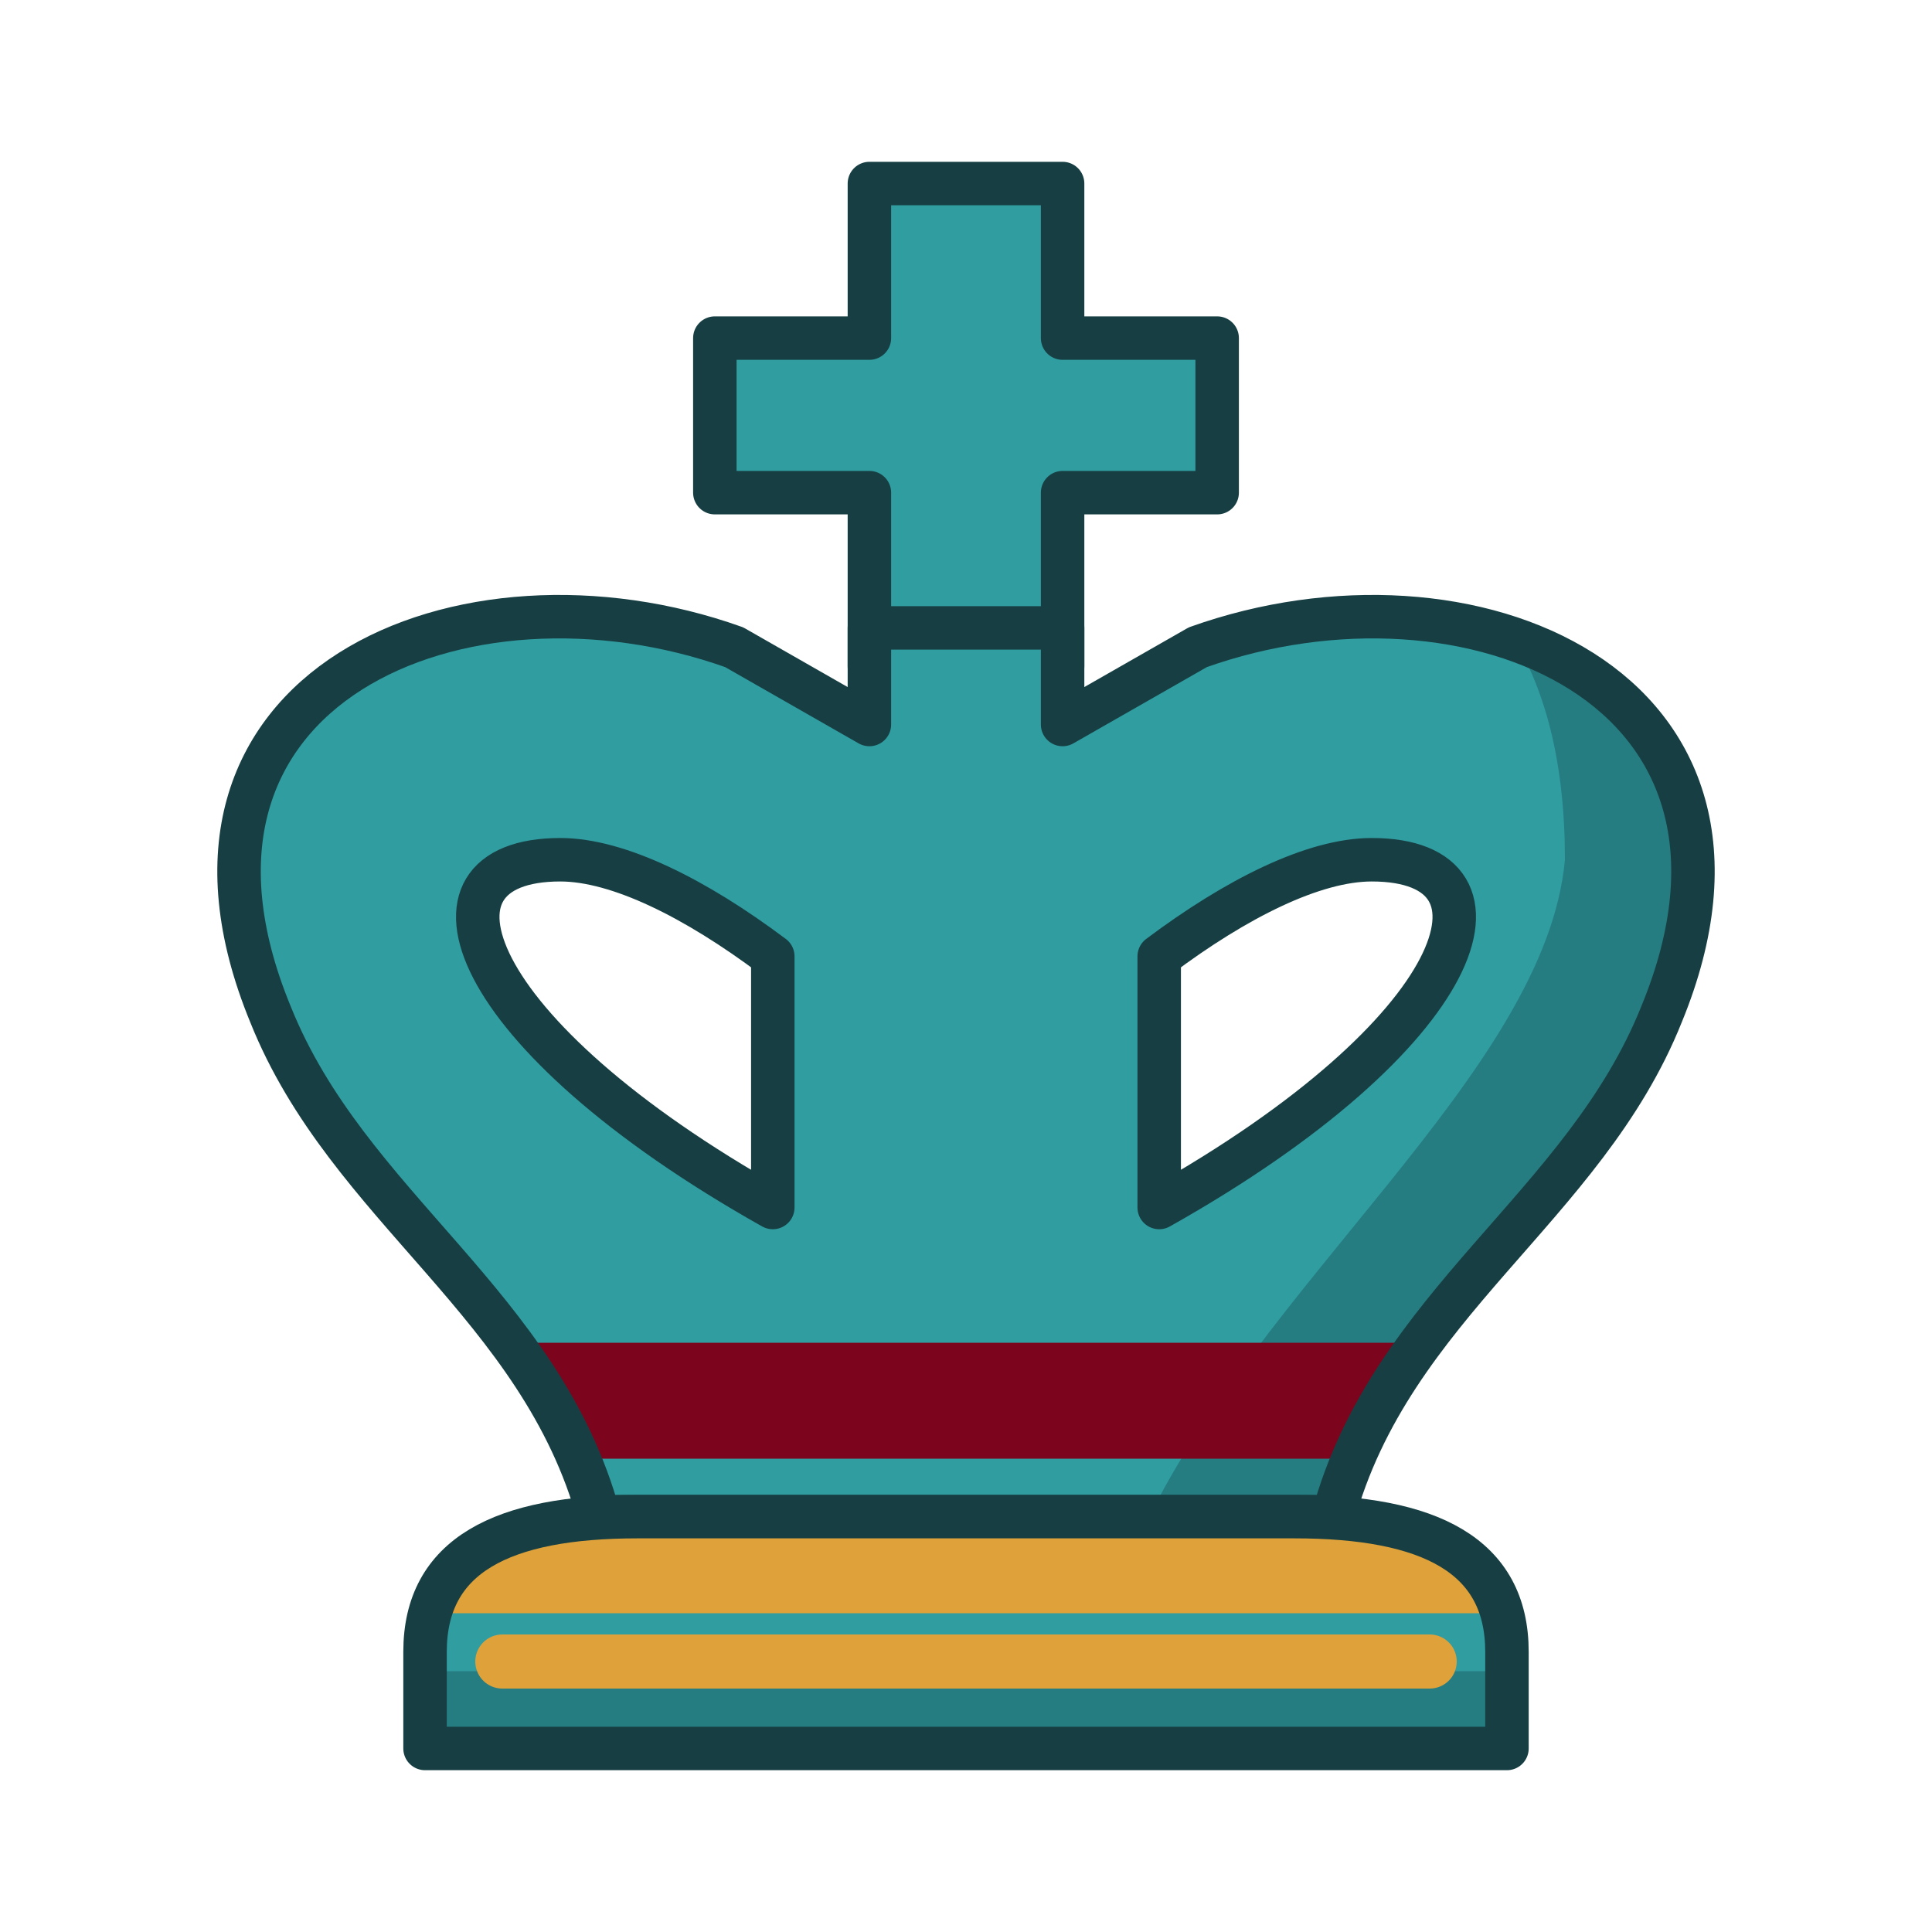
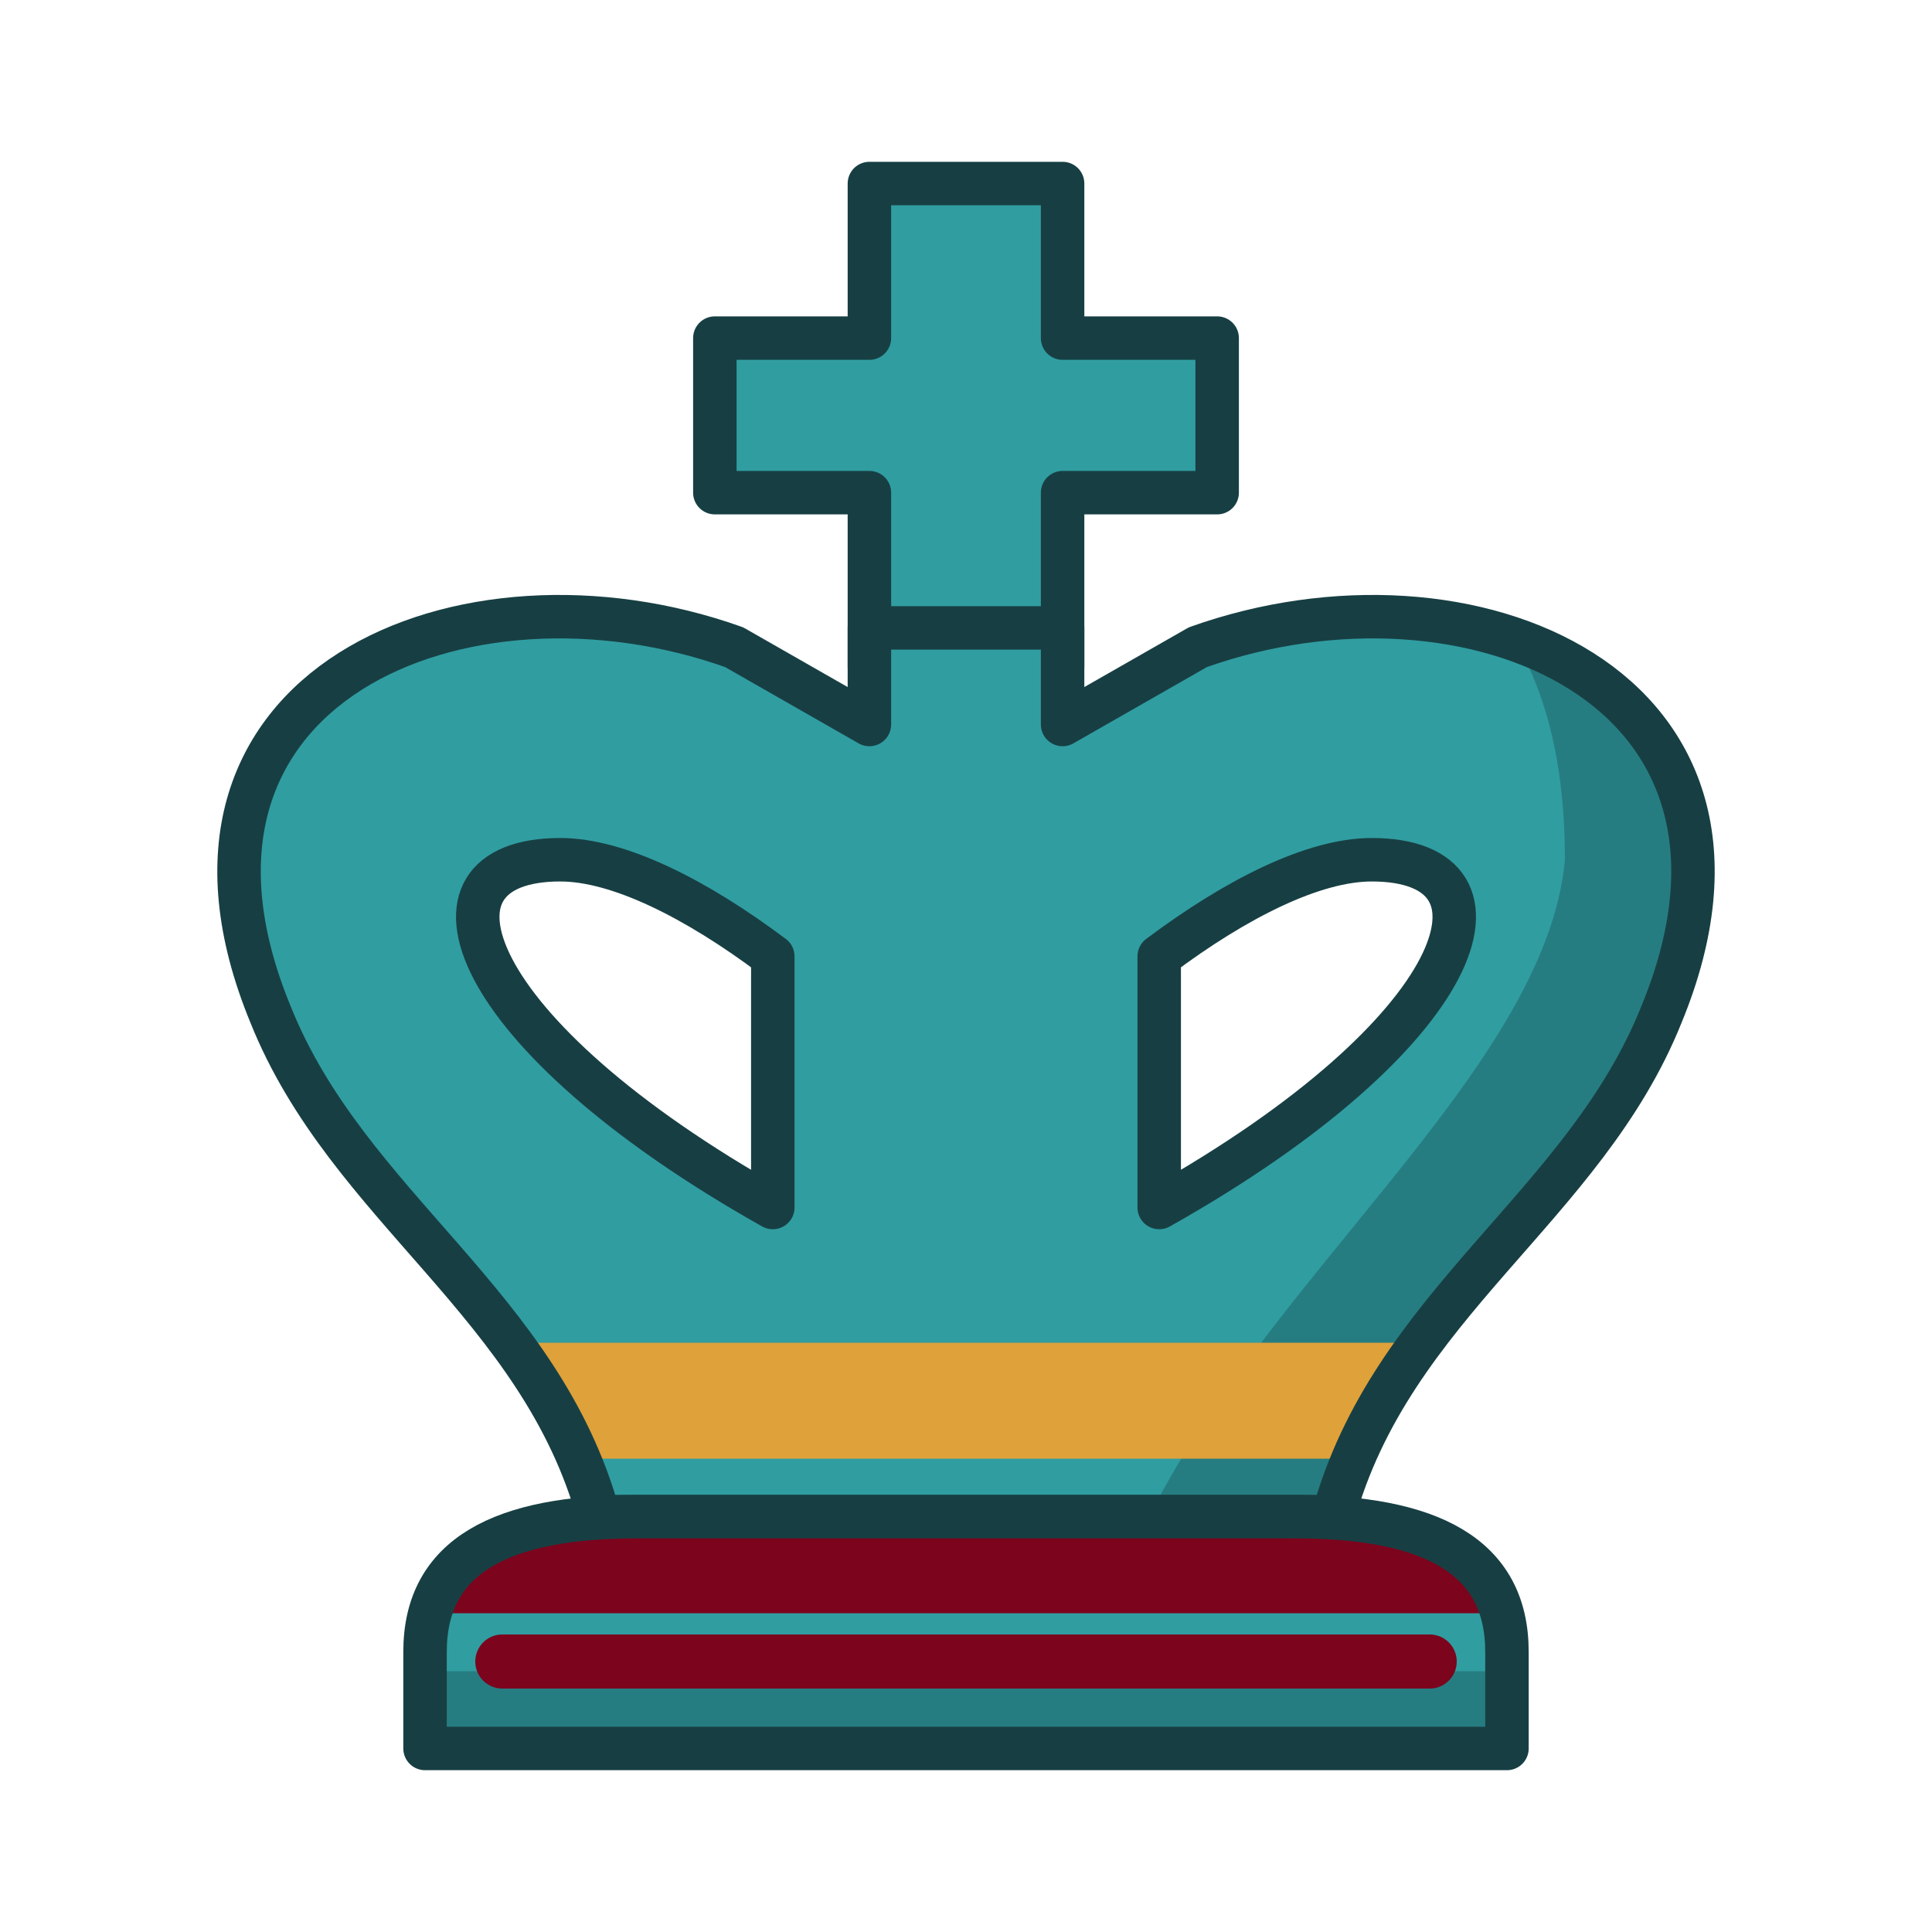
<svg xmlns="http://www.w3.org/2000/svg" viewBox="0 -1.5 100 100">
  <g fill="#309DA1" stroke="#173F43" stroke-width="2.25" stroke-linejoin="round" stroke-linecap="round">
    <path d="M45 8 H55 V16 H63 V24 H55 V33 H45 V24 H37 V16 H45 Z" fill="#309DA1" stroke="none" fill-rule="evenodd" />
    <defs>
      <clipPath id="s10">
        <path d="M45 8 H55 V16 H63 V24 H55 V33 H45 V24 H37 V16 H45 Z" clip-rule="evenodd" />
      </clipPath>
    </defs>
    <g stroke="none" clip-path="url(#s10)">
-       <path d="M10 68 H90 V74 H10 Z" fill="#7C041D" />
-       <path d="M10 78 H90 V82 H10 Z" fill="#DFA13A" />
+       <path d="M10 68 H90 V74 H10 Z" fill="#DFA13A" />
+       <path d="M10 78 H90 V82 H10 Z" fill="#7C041D" />
    </g>
    <path d="M45 8 H55 V16 H63 V24 H55 V33 H45 V24 H37 V16 H45 Z" fill="none" />
    <path d="M31 77 C28 66 18 61 14 51 C7 34 24 27 38 32 L45 36 V31 H55 V36 L62 32 C76 27 93 34 86 51 C82 61 72 66 69 77 Z M29 43 C21 43 24 52 40 61 V48 C36 45 32 43 29 43 Z M71 43 C68 43 64 45 60 48 V61 C76 52 79 43 71 43 Z" fill="#309DA1" stroke="none" fill-rule="evenodd" />
    <defs>
      <clipPath id="s11">
        <path d="M31 77 C28 66 18 61 14 51 C7 34 24 27 38 32 L45 36 V31 H55 V36 L62 32 C76 27 93 34 86 51 C82 61 72 66 69 77 Z M29 43 C21 43 24 52 40 61 V48 C36 45 32 43 29 43 Z M71 43 C68 43 64 45 60 48 V61 C76 52 79 43 71 43 Z" clip-rule="evenodd" />
      </clipPath>
    </defs>
    <path d="M78 31 C89 35 91 43 86 51 C82 61 72 66 69 78 H59 C65 65 80 54 81 43 C81 38 80 34 78 31 Z" fill="#267D81" stroke="none" clip-path="url(#s11)" />
    <g stroke="none" clip-path="url(#s11)">
-       <path d="M10 68 H90 V74 H10 Z" fill="#7C041D" />
-       <path d="M10 78 H90 V82 H10 Z" fill="#DFA13A" />
+       <path d="M10 68 H90 V74 H10 Z" fill="#DFA13A" />
+       <path d="M10 78 H90 V82 H10 Z" fill="#7C041D" />
    </g>
    <path d="M31 77 C28 66 18 61 14 51 C7 34 24 27 38 32 L45 36 V31 H55 V36 L62 32 C76 27 93 34 86 51 C82 61 72 66 69 77 Z M29 43 C21 43 24 52 40 61 V48 C36 45 32 43 29 43 Z M71 43 C68 43 64 45 60 48 V61 C76 52 79 43 71 43 Z" fill="none" />
    <path d="M22 89 V84 C22 79 26 77 33 77 H67 C74 77 78 79 78 84 V89 Z" fill="#309DA1" stroke="none" fill-rule="evenodd" />
    <defs>
      <clipPath id="s12">
        <path d="M22 89 V84 C22 79 26 77 33 77 H67 C74 77 78 79 78 84 V89 Z" clip-rule="evenodd" />
      </clipPath>
    </defs>
    <path d="M21 85 H79 V90 H21 Z" fill="#267D81" stroke="none" clip-path="url(#s12)" />
    <g stroke="none" clip-path="url(#s12)">
-       <path d="M10 68 H90 V74 H10 Z" fill="#7C041D" />
-       <path d="M10 78 H90 V82 H10 Z" fill="#DFA13A" />
+       <path d="M10 68 H90 V74 H10 Z" fill="#DFA13A" />
+       <path d="M10 78 H90 V82 H10 Z" fill="#7C041D" />
    </g>
    <path d="M22 89 V84 C22 79 26 77 33 77 H67 C74 77 78 79 78 84 V89 Z" fill="none" />
-     <path d="M26 84.5 H74" fill="none" stroke="#DFA13A" stroke-width="2.8" stroke-linecap="round" />
+     <path d="M26 84.5 H74" fill="none" stroke="#7C041D" stroke-width="2.8" stroke-linecap="round" />
  </g>
</svg>
